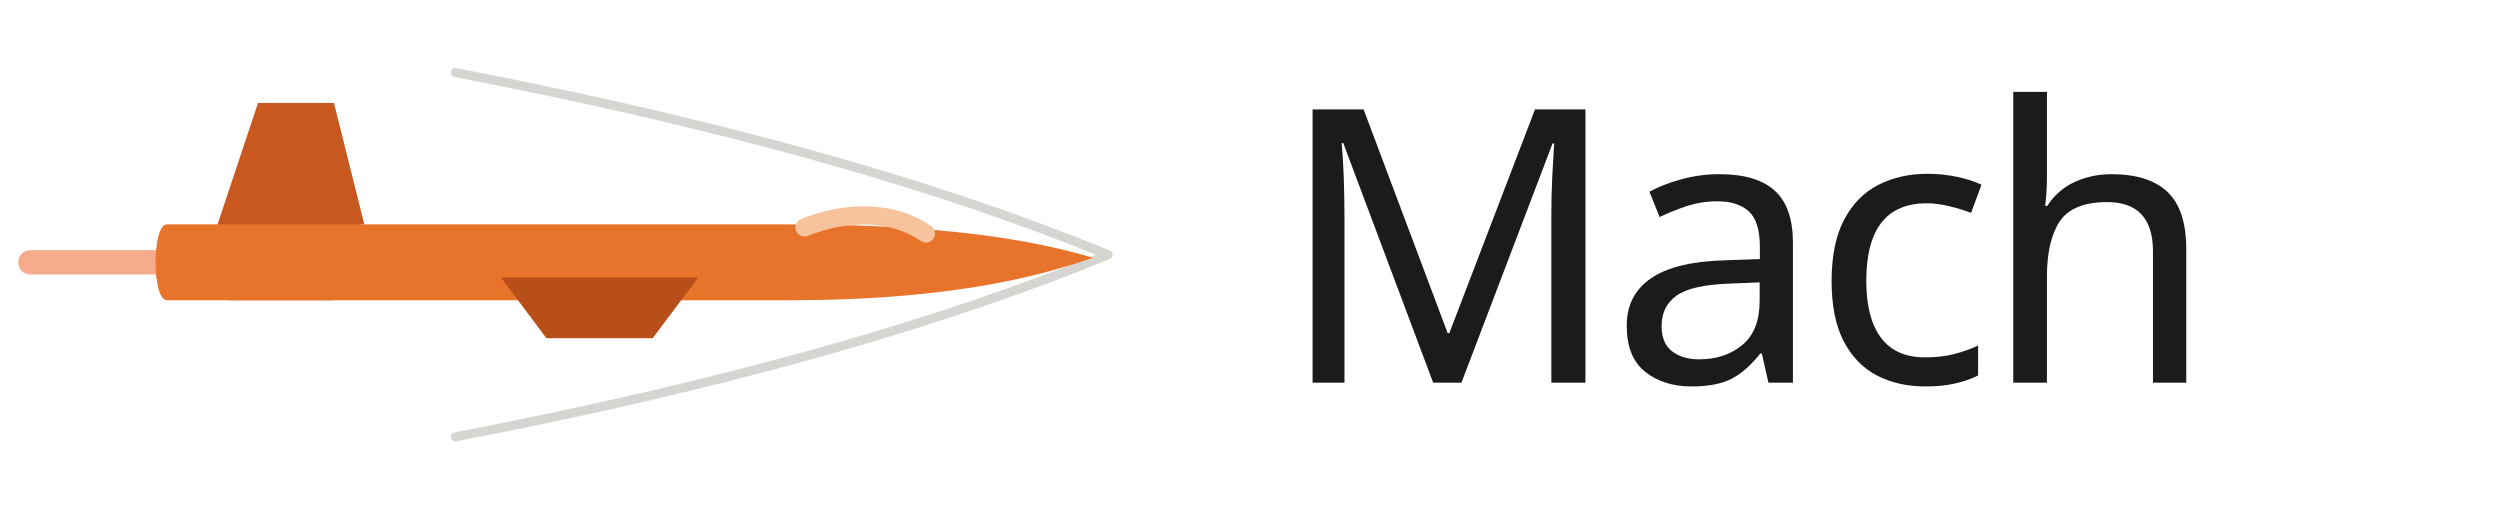
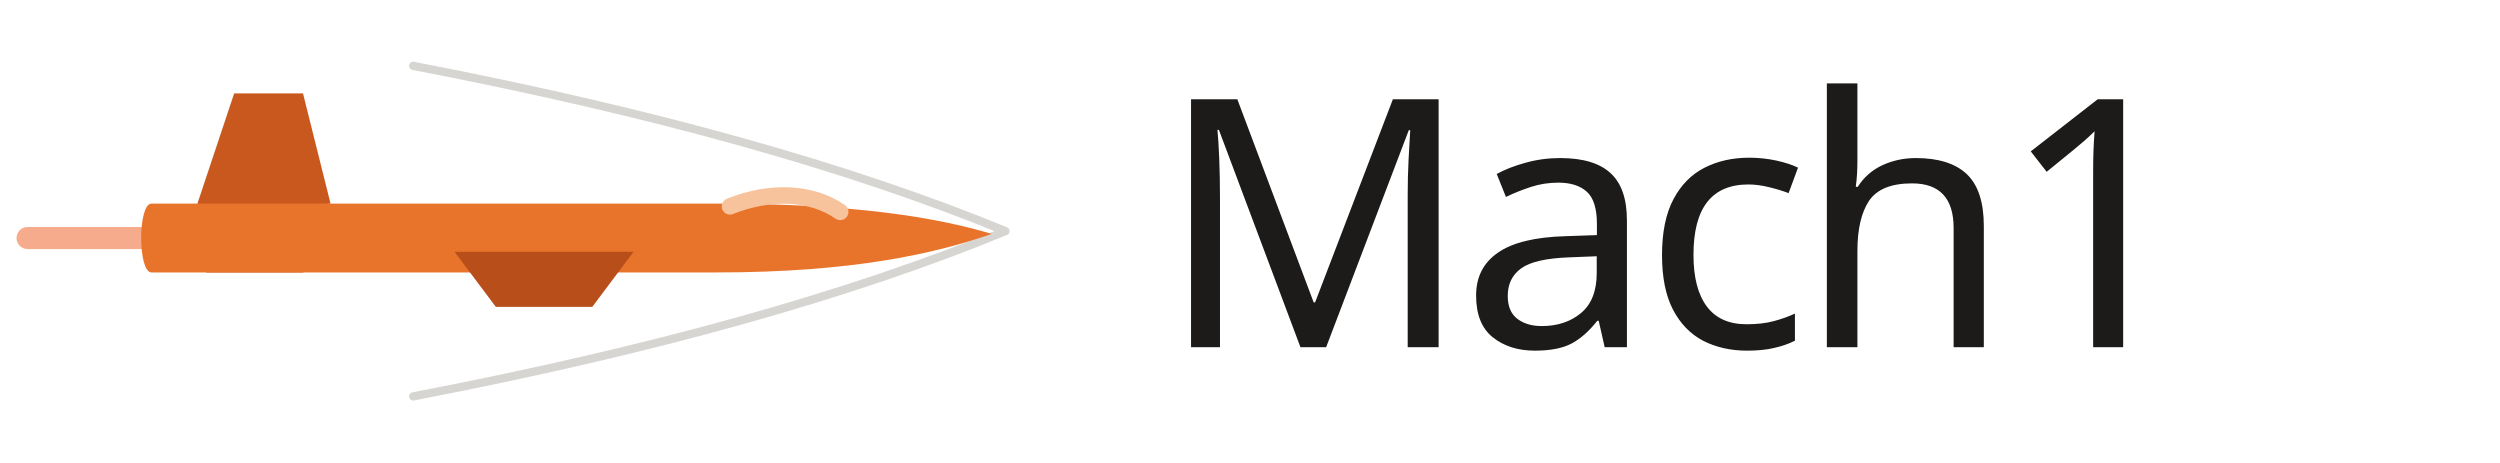
- <svg xmlns="http://www.w3.org/2000/svg" viewBox="0 0 196 40" width="784" height="160">
+ <svg xmlns="http://www.w3.org/2000/svg" viewBox="0 0 216 40" width="864" height="160">
  <g transform="translate(0 4.5) scale(1.19)">
    <path d="M73 13 Q56 6 30 1 M73 13 Q56 20 30 25" stroke="#9c978f" stroke-width="0.6" stroke-linecap="round" opacity="0.4" fill="none" />
    <path d="M2 13.5 H11" stroke="#ec4800" stroke-width="1.6" stroke-linecap="round" opacity="0.45" fill="none" />
    <path d="M14 12 L17 3 H22 L24 11 Z" fill="#c9581f" />
    <path d="M13 14 L25 14 L22 16 L15 16 Z" fill="#b84f1b" />
    <path d="M11 11 H52 C62 11 68 12 72 13.2 C68 14.6 62 16 52 16 H11 C10 16 10 11 11 11 Z" fill="#e8732a" />
    <path d="M53 11.2 C56 10 59 10.2 61 11.6" stroke="#f6c39c" stroke-width="1.2" stroke-linecap="round" fill="none" />
    <path d="M33 14.5 L46 14.5 L43 18.5 L36 18.5 Z" fill="#b84f1b" />
  </g>
-   <text x="100" y="30" font-family="Geist, system-ui, sans-serif" font-size="30" font-weight="500" letter-spacing="-1.05" fill="#1c1b19">Mach</text>
+   <text x="100" y="30" font-family="Geist, system-ui, sans-serif" font-size="30" font-weight="500" letter-spacing="-1.05" fill="#1c1b19">Mach1</text>
</svg>
